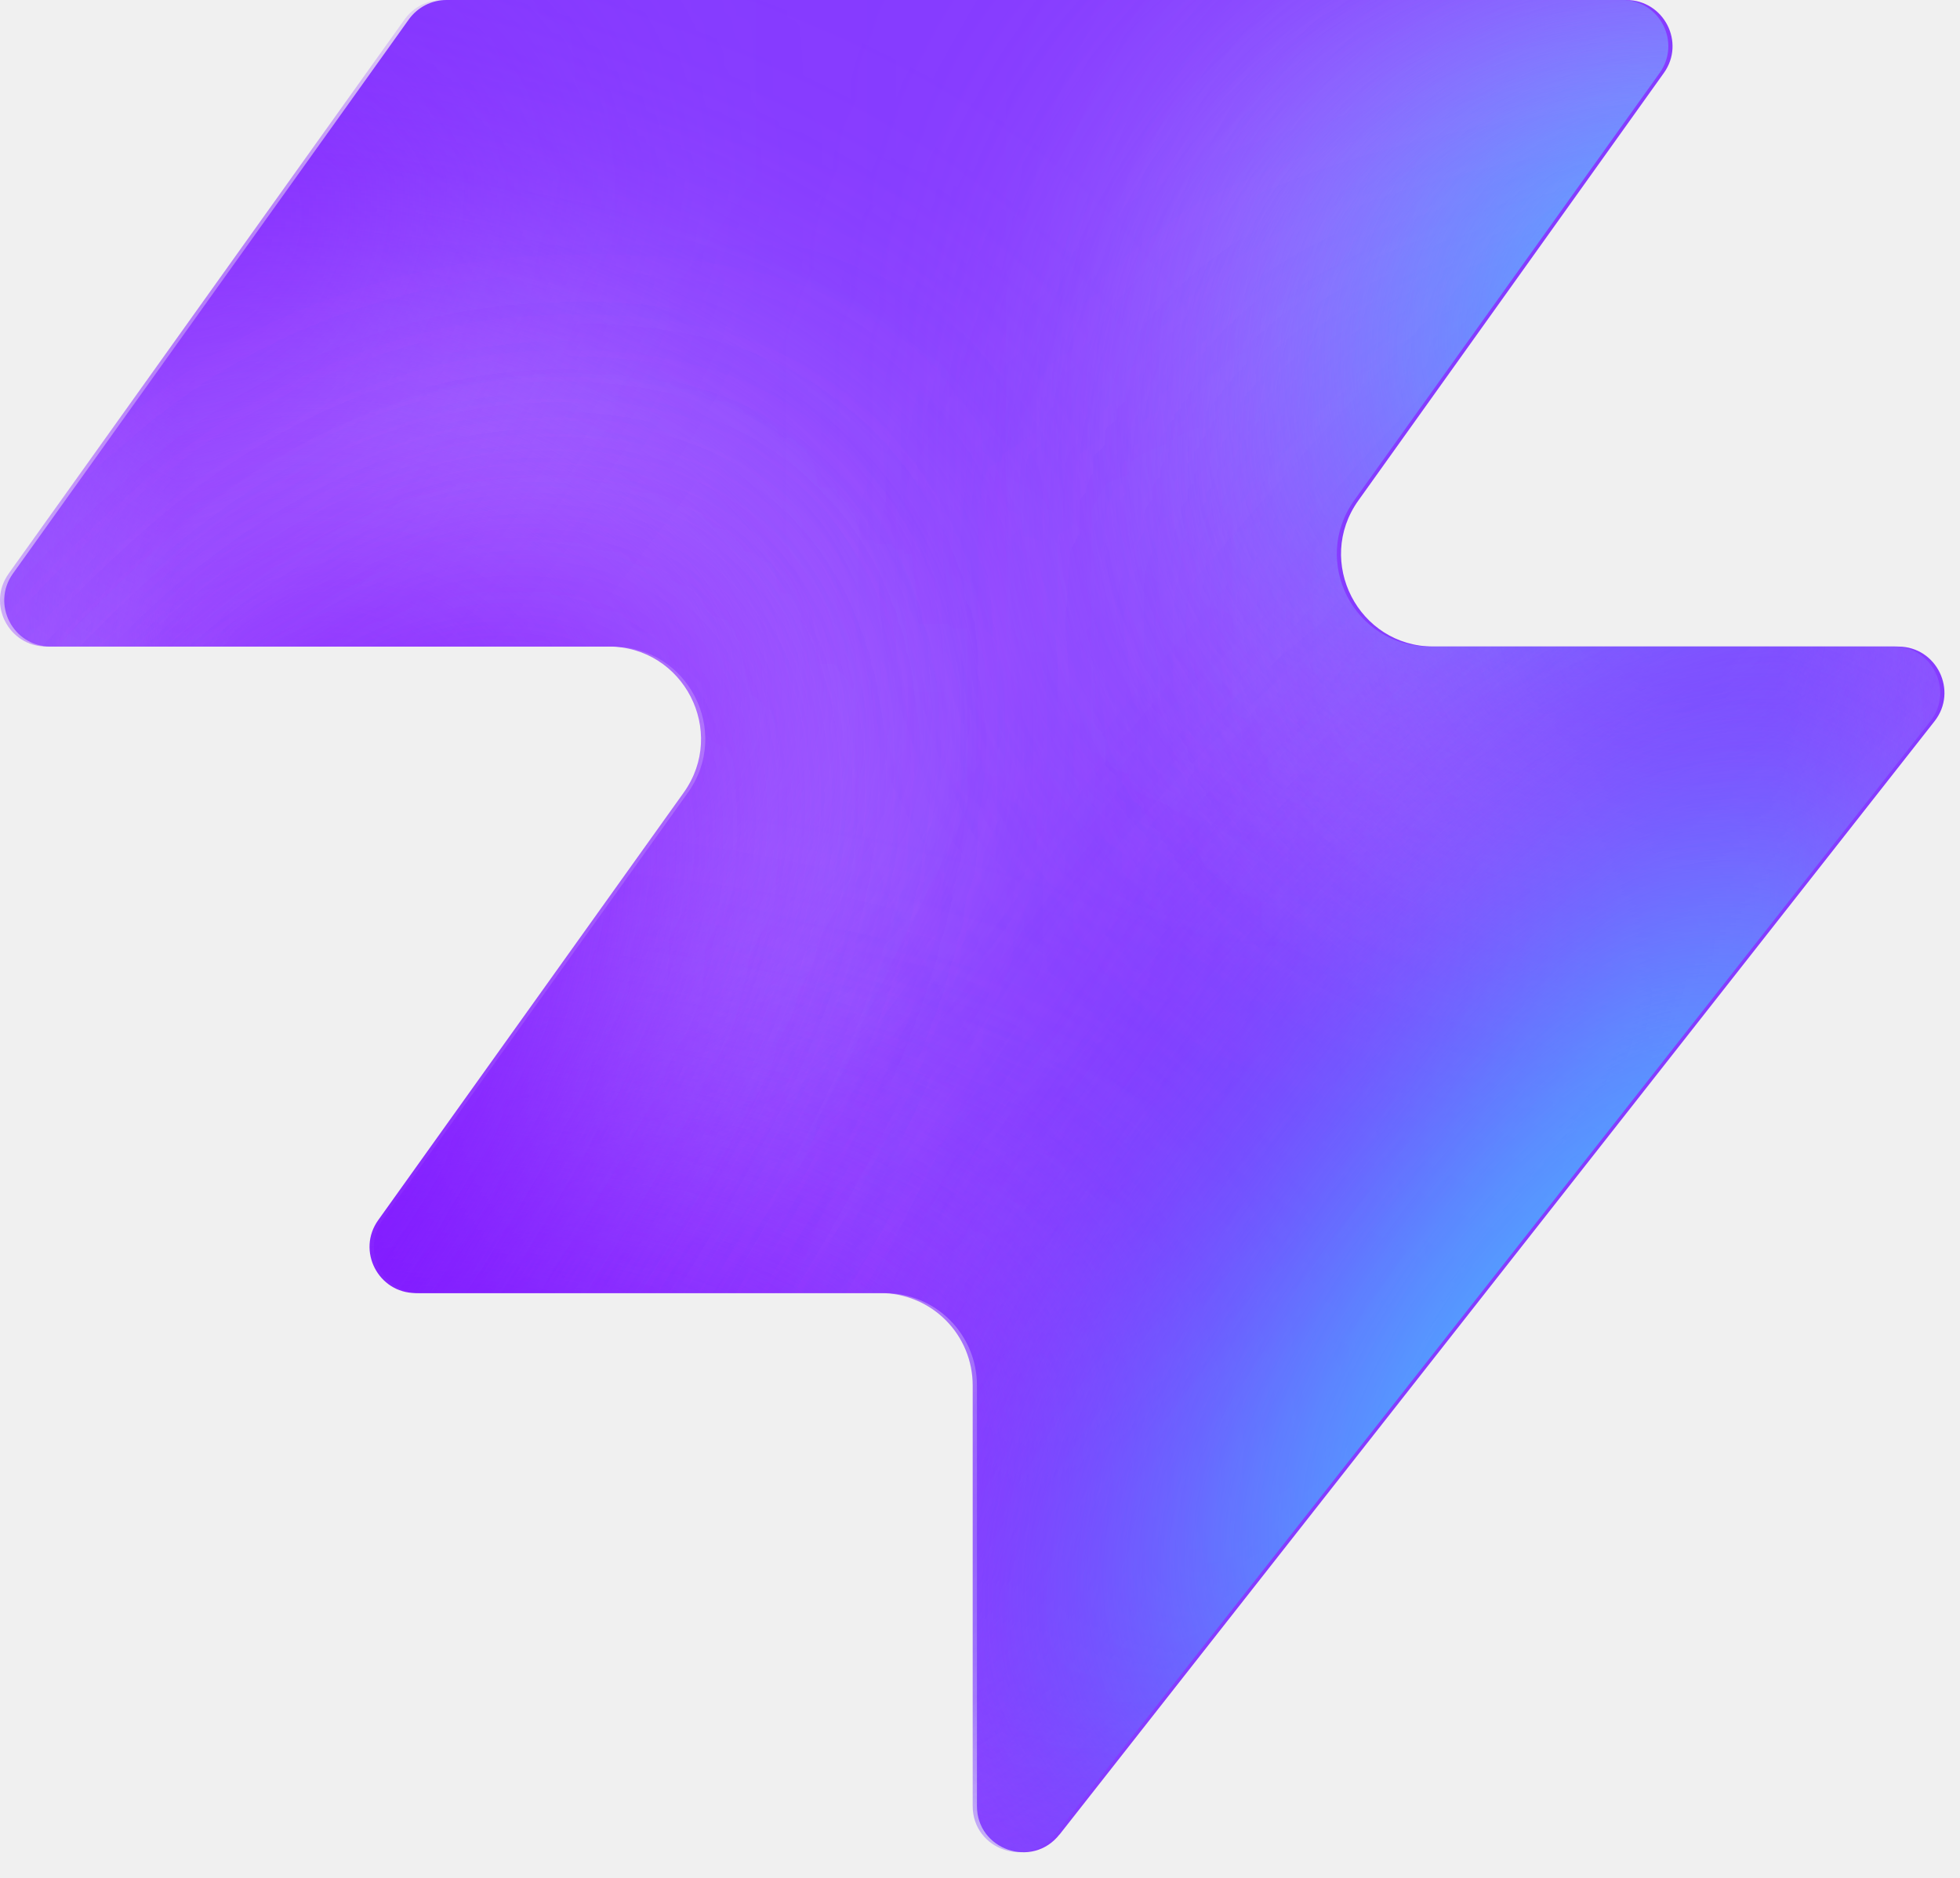
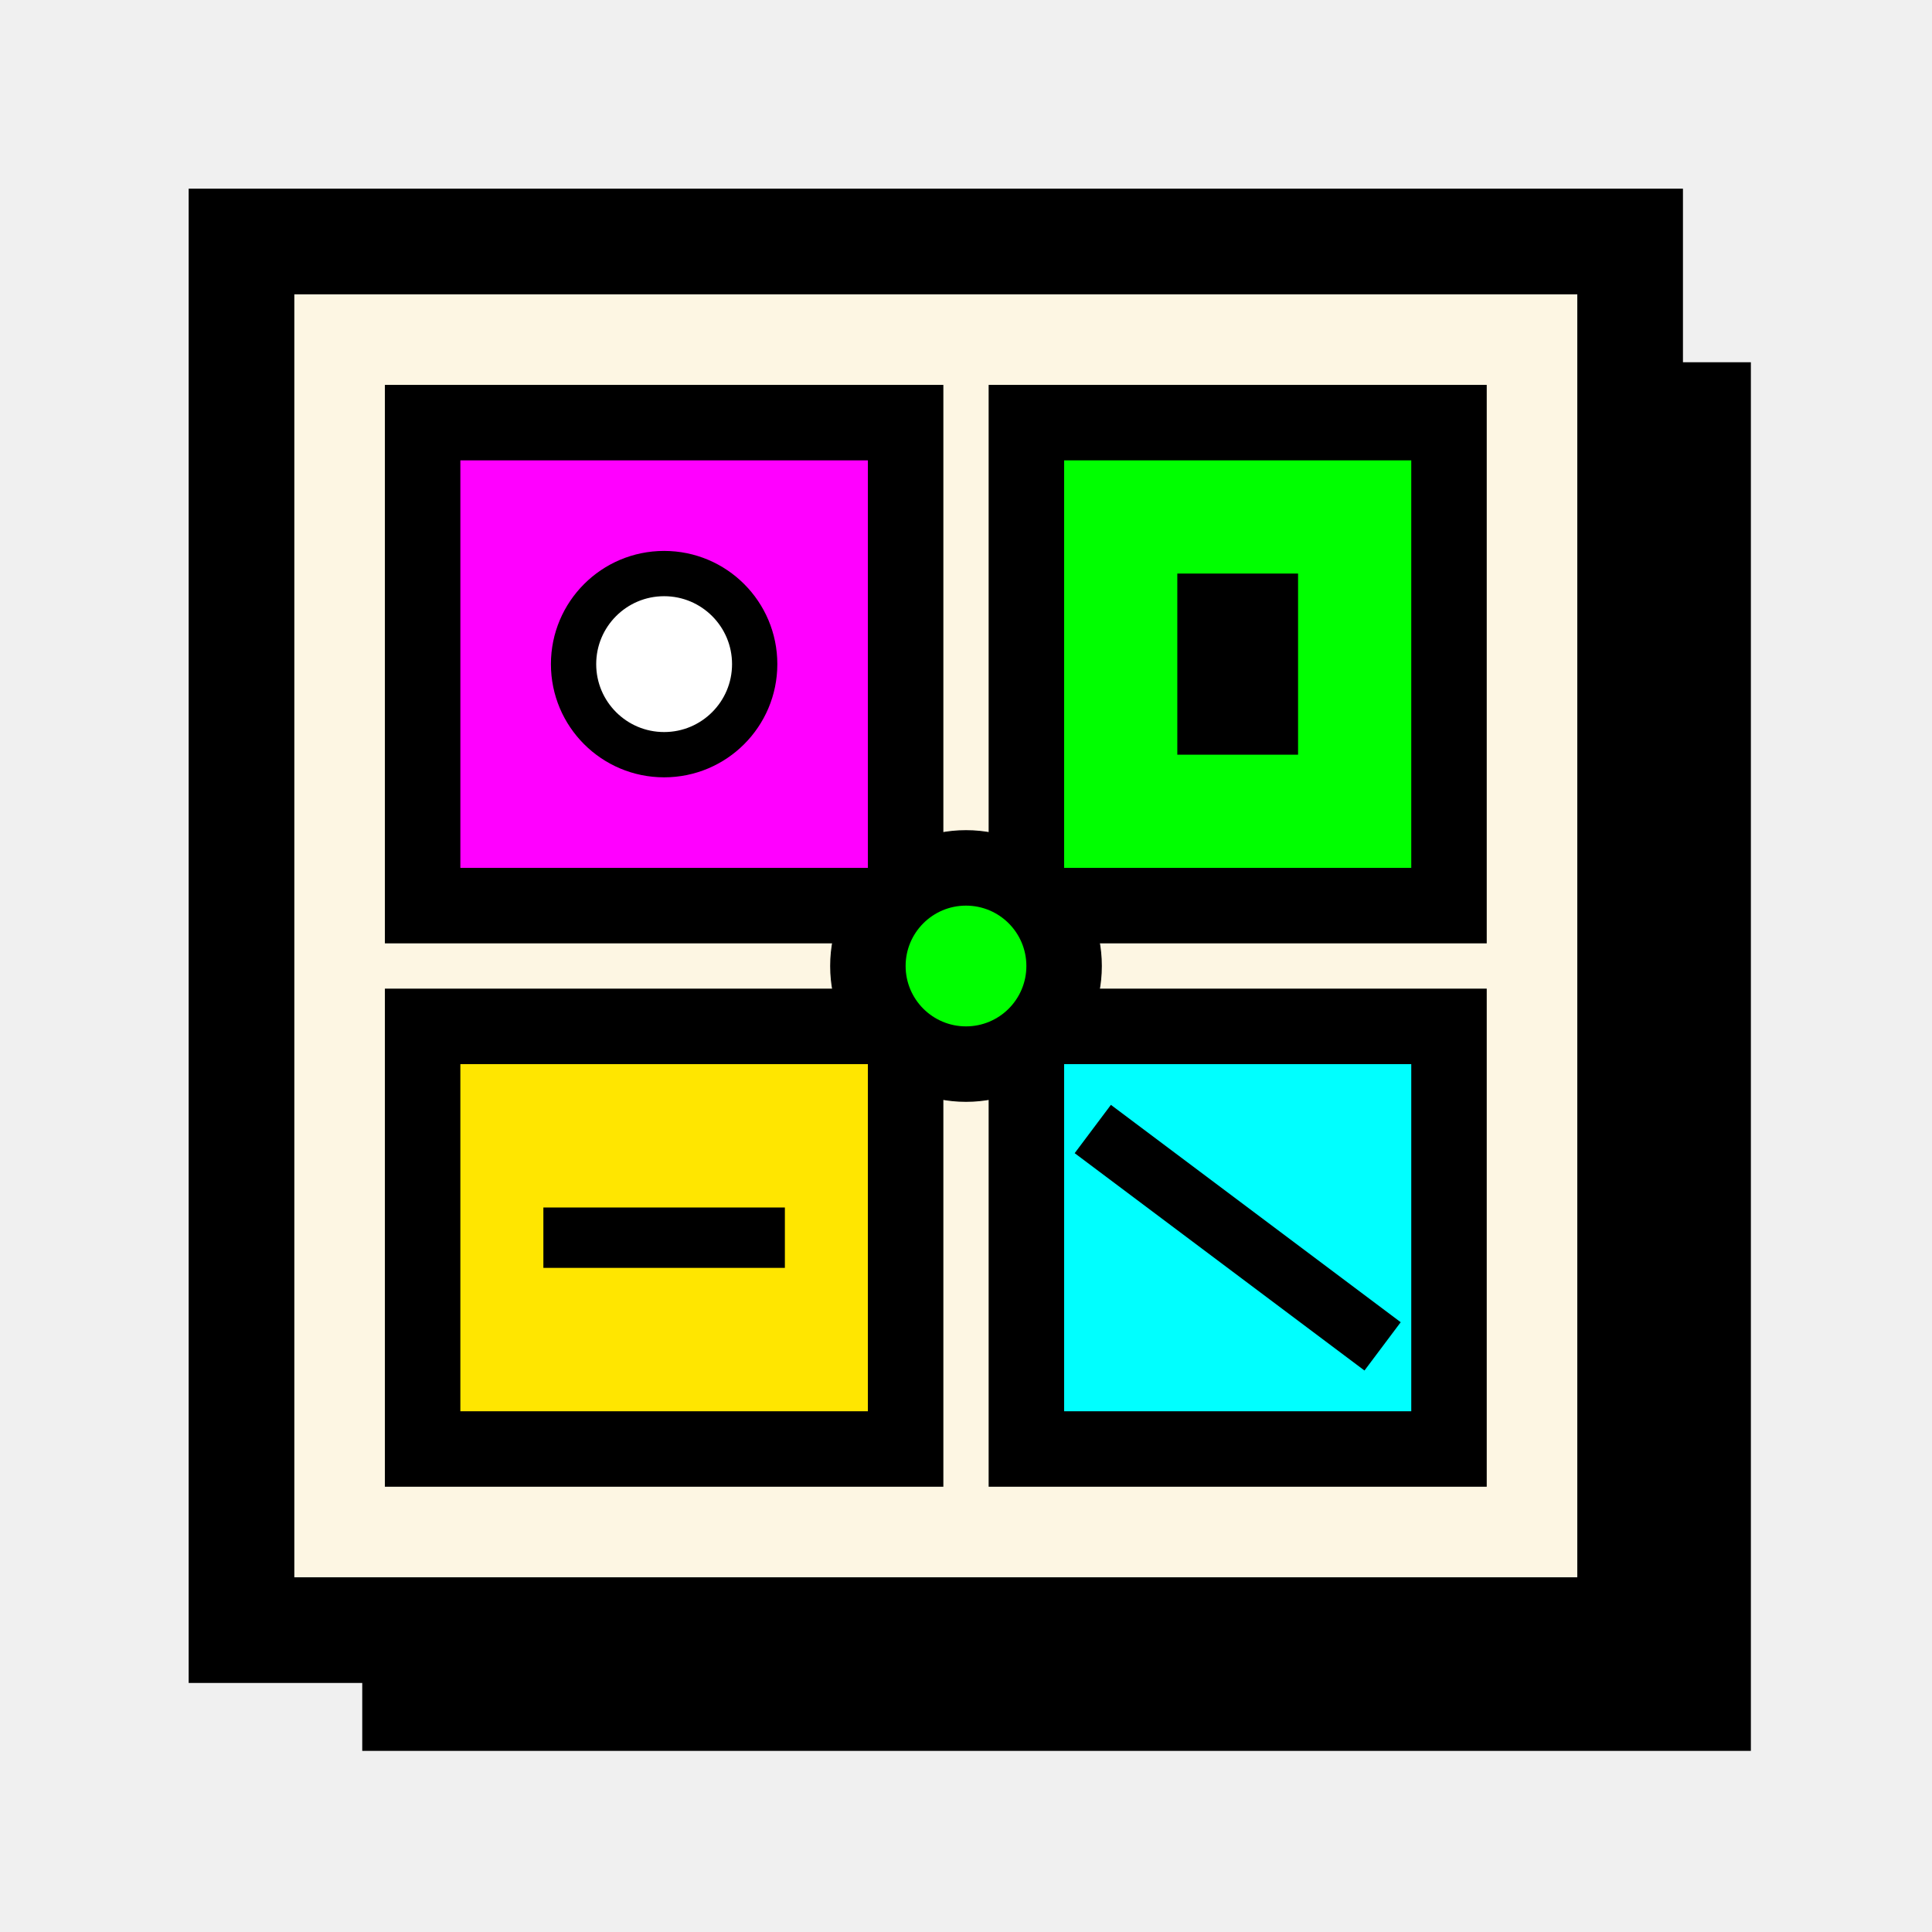
- <svg xmlns="http://www.w3.org/2000/svg" width="48" height="46" fill="none" viewBox="0 0 48 46">
-   <path fill="#863bff" d="M25.946 44.938c-.664.845-2.021.375-2.021-.698V33.937a2.26 2.26 0 0 0-2.262-2.262H10.287c-.92 0-1.456-1.04-.92-1.788l7.48-10.471c1.07-1.497 0-3.578-1.842-3.578H1.237c-.92 0-1.456-1.04-.92-1.788L10.013.474c.214-.297.556-.474.92-.474h28.894c.92 0 1.456 1.04.92 1.788l-7.48 10.471c-1.07 1.498 0 3.579 1.842 3.579h11.377c.943 0 1.473 1.088.89 1.83L25.947 44.94z" style="fill:#863bff;fill:color(display-p3 .525 .23 1);fill-opacity:1" />
-   <mask id="a" width="48" height="46" x="0" y="0" maskUnits="userSpaceOnUse" style="mask-type:alpha">
-     <path fill="#000" d="M25.842 44.938c-.664.844-2.021.375-2.021-.698V33.937a2.26 2.26 0 0 0-2.262-2.262H10.183c-.92 0-1.456-1.04-.92-1.788l7.48-10.471c1.07-1.498 0-3.579-1.842-3.579H1.133c-.92 0-1.456-1.04-.92-1.787L9.91.473c.214-.297.556-.474.92-.474h28.894c.92 0 1.456 1.04.92 1.788l-7.48 10.471c-1.07 1.498 0 3.578 1.842 3.578h11.377c.943 0 1.473 1.088.89 1.832L25.843 44.94z" style="fill:#000;fill-opacity:1" />
-   </mask>
-   <g mask="url(#a)">
-     <g filter="url(#b)">
-       <ellipse cx="5.508" cy="14.704" fill="#ede6ff" rx="5.508" ry="14.704" style="fill:#ede6ff;fill:color(display-p3 .927 .903 1);fill-opacity:1" transform="matrix(.00324 1 1 -.00324 -4.47 31.516)" />
-     </g>
-     <g filter="url(#c)">
-       <ellipse cx="10.399" cy="29.851" fill="#ede6ff" rx="10.399" ry="29.851" style="fill:#ede6ff;fill:color(display-p3 .927 .903 1);fill-opacity:1" transform="matrix(.00324 1 1 -.00324 -39.328 7.883)" />
-     </g>
-     <g filter="url(#d)">
-       <ellipse cx="5.508" cy="30.487" fill="#7e14ff" rx="5.508" ry="30.487" style="fill:#7e14ff;fill:color(display-p3 .492 .077 1);fill-opacity:1" transform="rotate(89.814 -25.913 -14.639)scale(1 -1)" />
-     </g>
-     <g filter="url(#e)">
-       <ellipse cx="5.508" cy="30.599" fill="#7e14ff" rx="5.508" ry="30.599" style="fill:#7e14ff;fill:color(display-p3 .492 .077 1);fill-opacity:1" transform="rotate(89.814 -32.644 -3.334)scale(1 -1)" />
-     </g>
-     <g filter="url(#f)">
-       <ellipse cx="5.508" cy="30.599" fill="#7e14ff" rx="5.508" ry="30.599" style="fill:#7e14ff;fill:color(display-p3 .492 .077 1);fill-opacity:1" transform="matrix(.00324 1 1 -.00324 -34.34 30.47)" />
-     </g>
-     <g filter="url(#g)">
-       <ellipse cx="14.072" cy="22.078" fill="#ede6ff" rx="14.072" ry="22.078" style="fill:#ede6ff;fill:color(display-p3 .927 .903 1);fill-opacity:1" transform="rotate(93.35 24.506 48.493)scale(-1 1)" />
-     </g>
-     <g filter="url(#h)">
-       <ellipse cx="3.47" cy="21.501" fill="#7e14ff" rx="3.47" ry="21.501" style="fill:#7e14ff;fill:color(display-p3 .492 .077 1);fill-opacity:1" transform="rotate(89.009 28.708 47.59)scale(-1 1)" />
-     </g>
-     <g filter="url(#i)">
-       <ellipse cx="3.47" cy="21.501" fill="#7e14ff" rx="3.47" ry="21.501" style="fill:#7e14ff;fill:color(display-p3 .492 .077 1);fill-opacity:1" transform="rotate(89.009 28.708 47.59)scale(-1 1)" />
-     </g>
-     <g filter="url(#j)">
-       <ellipse cx=".387" cy="8.972" fill="#7e14ff" rx="4.407" ry="29.108" style="fill:#7e14ff;fill:color(display-p3 .492 .077 1);fill-opacity:1" transform="rotate(39.51 .387 8.972)" />
-     </g>
-     <g filter="url(#k)">
-       <ellipse cx="47.523" cy="-6.092" fill="#7e14ff" rx="4.407" ry="29.108" style="fill:#7e14ff;fill:color(display-p3 .492 .077 1);fill-opacity:1" transform="rotate(37.892 47.523 -6.092)" />
-     </g>
-     <g filter="url(#l)">
-       <ellipse cx="41.412" cy="6.333" fill="#47bfff" rx="5.971" ry="9.665" style="fill:#47bfff;fill:color(display-p3 .28 .748 1);fill-opacity:1" transform="rotate(37.892 41.412 6.333)" />
-     </g>
-     <g filter="url(#m)">
-       <ellipse cx="-1.879" cy="38.332" fill="#7e14ff" rx="4.407" ry="29.108" style="fill:#7e14ff;fill:color(display-p3 .492 .077 1);fill-opacity:1" transform="rotate(37.892 -1.88 38.332)" />
-     </g>
-     <g filter="url(#n)">
-       <ellipse cx="-1.879" cy="38.332" fill="#7e14ff" rx="4.407" ry="29.108" style="fill:#7e14ff;fill:color(display-p3 .492 .077 1);fill-opacity:1" transform="rotate(37.892 -1.88 38.332)" />
-     </g>
-     <g filter="url(#o)">
-       <ellipse cx="35.651" cy="29.907" fill="#7e14ff" rx="4.407" ry="29.108" style="fill:#7e14ff;fill:color(display-p3 .492 .077 1);fill-opacity:1" transform="rotate(37.892 35.651 29.907)" />
-     </g>
-     <g filter="url(#p)">
-       <ellipse cx="38.418" cy="32.4" fill="#47bfff" rx="5.971" ry="15.297" style="fill:#47bfff;fill:color(display-p3 .28 .748 1);fill-opacity:1" transform="rotate(37.892 38.418 32.4)" />
-     </g>
-   </g>
-   <defs>
-     <filter id="b" width="60.045" height="41.654" x="-19.77" y="16.149" color-interpolation-filters="sRGB" filterUnits="userSpaceOnUse">
-       <feFlood flood-opacity="0" result="BackgroundImageFix" />
-       <feBlend in="SourceGraphic" in2="BackgroundImageFix" result="shape" />
-       <feGaussianBlur result="effect1_foregroundBlur_2002_17158" stdDeviation="7.659" />
-     </filter>
-     <filter id="c" width="90.34" height="51.437" x="-54.613" y="-7.533" color-interpolation-filters="sRGB" filterUnits="userSpaceOnUse">
-       <feFlood flood-opacity="0" result="BackgroundImageFix" />
-       <feBlend in="SourceGraphic" in2="BackgroundImageFix" result="shape" />
-       <feGaussianBlur result="effect1_foregroundBlur_2002_17158" stdDeviation="7.659" />
-     </filter>
-     <filter id="d" width="79.355" height="29.4" x="-49.64" y="2.03" color-interpolation-filters="sRGB" filterUnits="userSpaceOnUse">
-       <feFlood flood-opacity="0" result="BackgroundImageFix" />
-       <feBlend in="SourceGraphic" in2="BackgroundImageFix" result="shape" />
-       <feGaussianBlur result="effect1_foregroundBlur_2002_17158" stdDeviation="4.596" />
-     </filter>
-     <filter id="e" width="79.579" height="29.4" x="-45.045" y="20.029" color-interpolation-filters="sRGB" filterUnits="userSpaceOnUse">
-       <feFlood flood-opacity="0" result="BackgroundImageFix" />
-       <feBlend in="SourceGraphic" in2="BackgroundImageFix" result="shape" />
-       <feGaussianBlur result="effect1_foregroundBlur_2002_17158" stdDeviation="4.596" />
-     </filter>
-     <filter id="f" width="79.579" height="29.4" x="-43.513" y="21.178" color-interpolation-filters="sRGB" filterUnits="userSpaceOnUse">
-       <feFlood flood-opacity="0" result="BackgroundImageFix" />
-       <feBlend in="SourceGraphic" in2="BackgroundImageFix" result="shape" />
-       <feGaussianBlur result="effect1_foregroundBlur_2002_17158" stdDeviation="4.596" />
-     </filter>
-     <filter id="g" width="74.749" height="58.852" x="15.756" y="-17.901" color-interpolation-filters="sRGB" filterUnits="userSpaceOnUse">
-       <feFlood flood-opacity="0" result="BackgroundImageFix" />
-       <feBlend in="SourceGraphic" in2="BackgroundImageFix" result="shape" />
-       <feGaussianBlur result="effect1_foregroundBlur_2002_17158" stdDeviation="7.659" />
-     </filter>
-     <filter id="h" width="61.377" height="25.362" x="23.548" y="2.284" color-interpolation-filters="sRGB" filterUnits="userSpaceOnUse">
-       <feFlood flood-opacity="0" result="BackgroundImageFix" />
-       <feBlend in="SourceGraphic" in2="BackgroundImageFix" result="shape" />
-       <feGaussianBlur result="effect1_foregroundBlur_2002_17158" stdDeviation="4.596" />
-     </filter>
-     <filter id="i" width="61.377" height="25.362" x="23.548" y="2.284" color-interpolation-filters="sRGB" filterUnits="userSpaceOnUse">
-       <feFlood flood-opacity="0" result="BackgroundImageFix" />
-       <feBlend in="SourceGraphic" in2="BackgroundImageFix" result="shape" />
-       <feGaussianBlur result="effect1_foregroundBlur_2002_17158" stdDeviation="4.596" />
-     </filter>
-     <filter id="j" width="56.045" height="63.649" x="-27.636" y="-22.853" color-interpolation-filters="sRGB" filterUnits="userSpaceOnUse">
-       <feFlood flood-opacity="0" result="BackgroundImageFix" />
-       <feBlend in="SourceGraphic" in2="BackgroundImageFix" result="shape" />
-       <feGaussianBlur result="effect1_foregroundBlur_2002_17158" stdDeviation="4.596" />
-     </filter>
-     <filter id="k" width="54.814" height="64.646" x="20.116" y="-38.415" color-interpolation-filters="sRGB" filterUnits="userSpaceOnUse">
-       <feFlood flood-opacity="0" result="BackgroundImageFix" />
-       <feBlend in="SourceGraphic" in2="BackgroundImageFix" result="shape" />
-       <feGaussianBlur result="effect1_foregroundBlur_2002_17158" stdDeviation="4.596" />
-     </filter>
-     <filter id="l" width="33.541" height="35.313" x="24.641" y="-11.323" color-interpolation-filters="sRGB" filterUnits="userSpaceOnUse">
-       <feFlood flood-opacity="0" result="BackgroundImageFix" />
-       <feBlend in="SourceGraphic" in2="BackgroundImageFix" result="shape" />
-       <feGaussianBlur result="effect1_foregroundBlur_2002_17158" stdDeviation="4.596" />
-     </filter>
-     <filter id="m" width="54.814" height="64.646" x="-29.286" y="6.009" color-interpolation-filters="sRGB" filterUnits="userSpaceOnUse">
-       <feFlood flood-opacity="0" result="BackgroundImageFix" />
-       <feBlend in="SourceGraphic" in2="BackgroundImageFix" result="shape" />
-       <feGaussianBlur result="effect1_foregroundBlur_2002_17158" stdDeviation="4.596" />
-     </filter>
-     <filter id="n" width="54.814" height="64.646" x="-29.286" y="6.009" color-interpolation-filters="sRGB" filterUnits="userSpaceOnUse">
-       <feFlood flood-opacity="0" result="BackgroundImageFix" />
-       <feBlend in="SourceGraphic" in2="BackgroundImageFix" result="shape" />
-       <feGaussianBlur result="effect1_foregroundBlur_2002_17158" stdDeviation="4.596" />
-     </filter>
-     <filter id="o" width="54.814" height="64.646" x="8.244" y="-2.416" color-interpolation-filters="sRGB" filterUnits="userSpaceOnUse">
-       <feFlood flood-opacity="0" result="BackgroundImageFix" />
-       <feBlend in="SourceGraphic" in2="BackgroundImageFix" result="shape" />
-       <feGaussianBlur result="effect1_foregroundBlur_2002_17158" stdDeviation="4.596" />
-     </filter>
-     <filter id="p" width="39.409" height="43.623" x="18.713" y="10.588" color-interpolation-filters="sRGB" filterUnits="userSpaceOnUse">
-       <feFlood flood-opacity="0" result="BackgroundImageFix" />
-       <feBlend in="SourceGraphic" in2="BackgroundImageFix" result="shape" />
-       <feGaussianBlur result="effect1_foregroundBlur_2002_17158" stdDeviation="4.596" />
-     </filter>
-   </defs>
+ <svg xmlns="http://www.w3.org/2000/svg" viewBox="0 0 64 64" width="64" height="64">
+   <rect x="12" y="12" width="46" height="46" fill="#000000" />
+   <rect x="8" y="8" width="46" height="46" fill="#FDF6E3" stroke="#000000" stroke-width="3.5" stroke-linejoin="miter" />
+   <rect x="14" y="14" width="16" height="16" fill="#FF00FF" stroke="#000000" stroke-width="2.5" stroke-linejoin="miter" />
+   <circle cx="22" cy="22" r="3" fill="#FFFFFF" stroke="#000000" stroke-width="1.5" />
+   <rect x="34" y="14" width="14" height="16" fill="#00FF00" stroke="#000000" stroke-width="2.5" stroke-linejoin="miter" />
+   <rect x="39" y="19" width="4" height="6" fill="#000000" />
+   <rect x="14" y="34" width="16" height="14" fill="#FFE600" stroke="#000000" stroke-width="2.5" stroke-linejoin="miter" />
+   <line x1="18" y1="41" x2="26" y2="41" stroke="#000000" stroke-width="2" />
+   <rect x="34" y="34" width="14" height="14" fill="#00FFFF" stroke="#000000" stroke-width="2.5" stroke-linejoin="miter" />
+   <path d="M 37 38 L 45 44" stroke="#000000" stroke-width="2" stroke-linecap="square" />
+   <circle cx="32" cy="32" r="4.5" fill="#000000" />
+   <circle cx="32" cy="32" r="2" fill="#00FF00" />
</svg>
